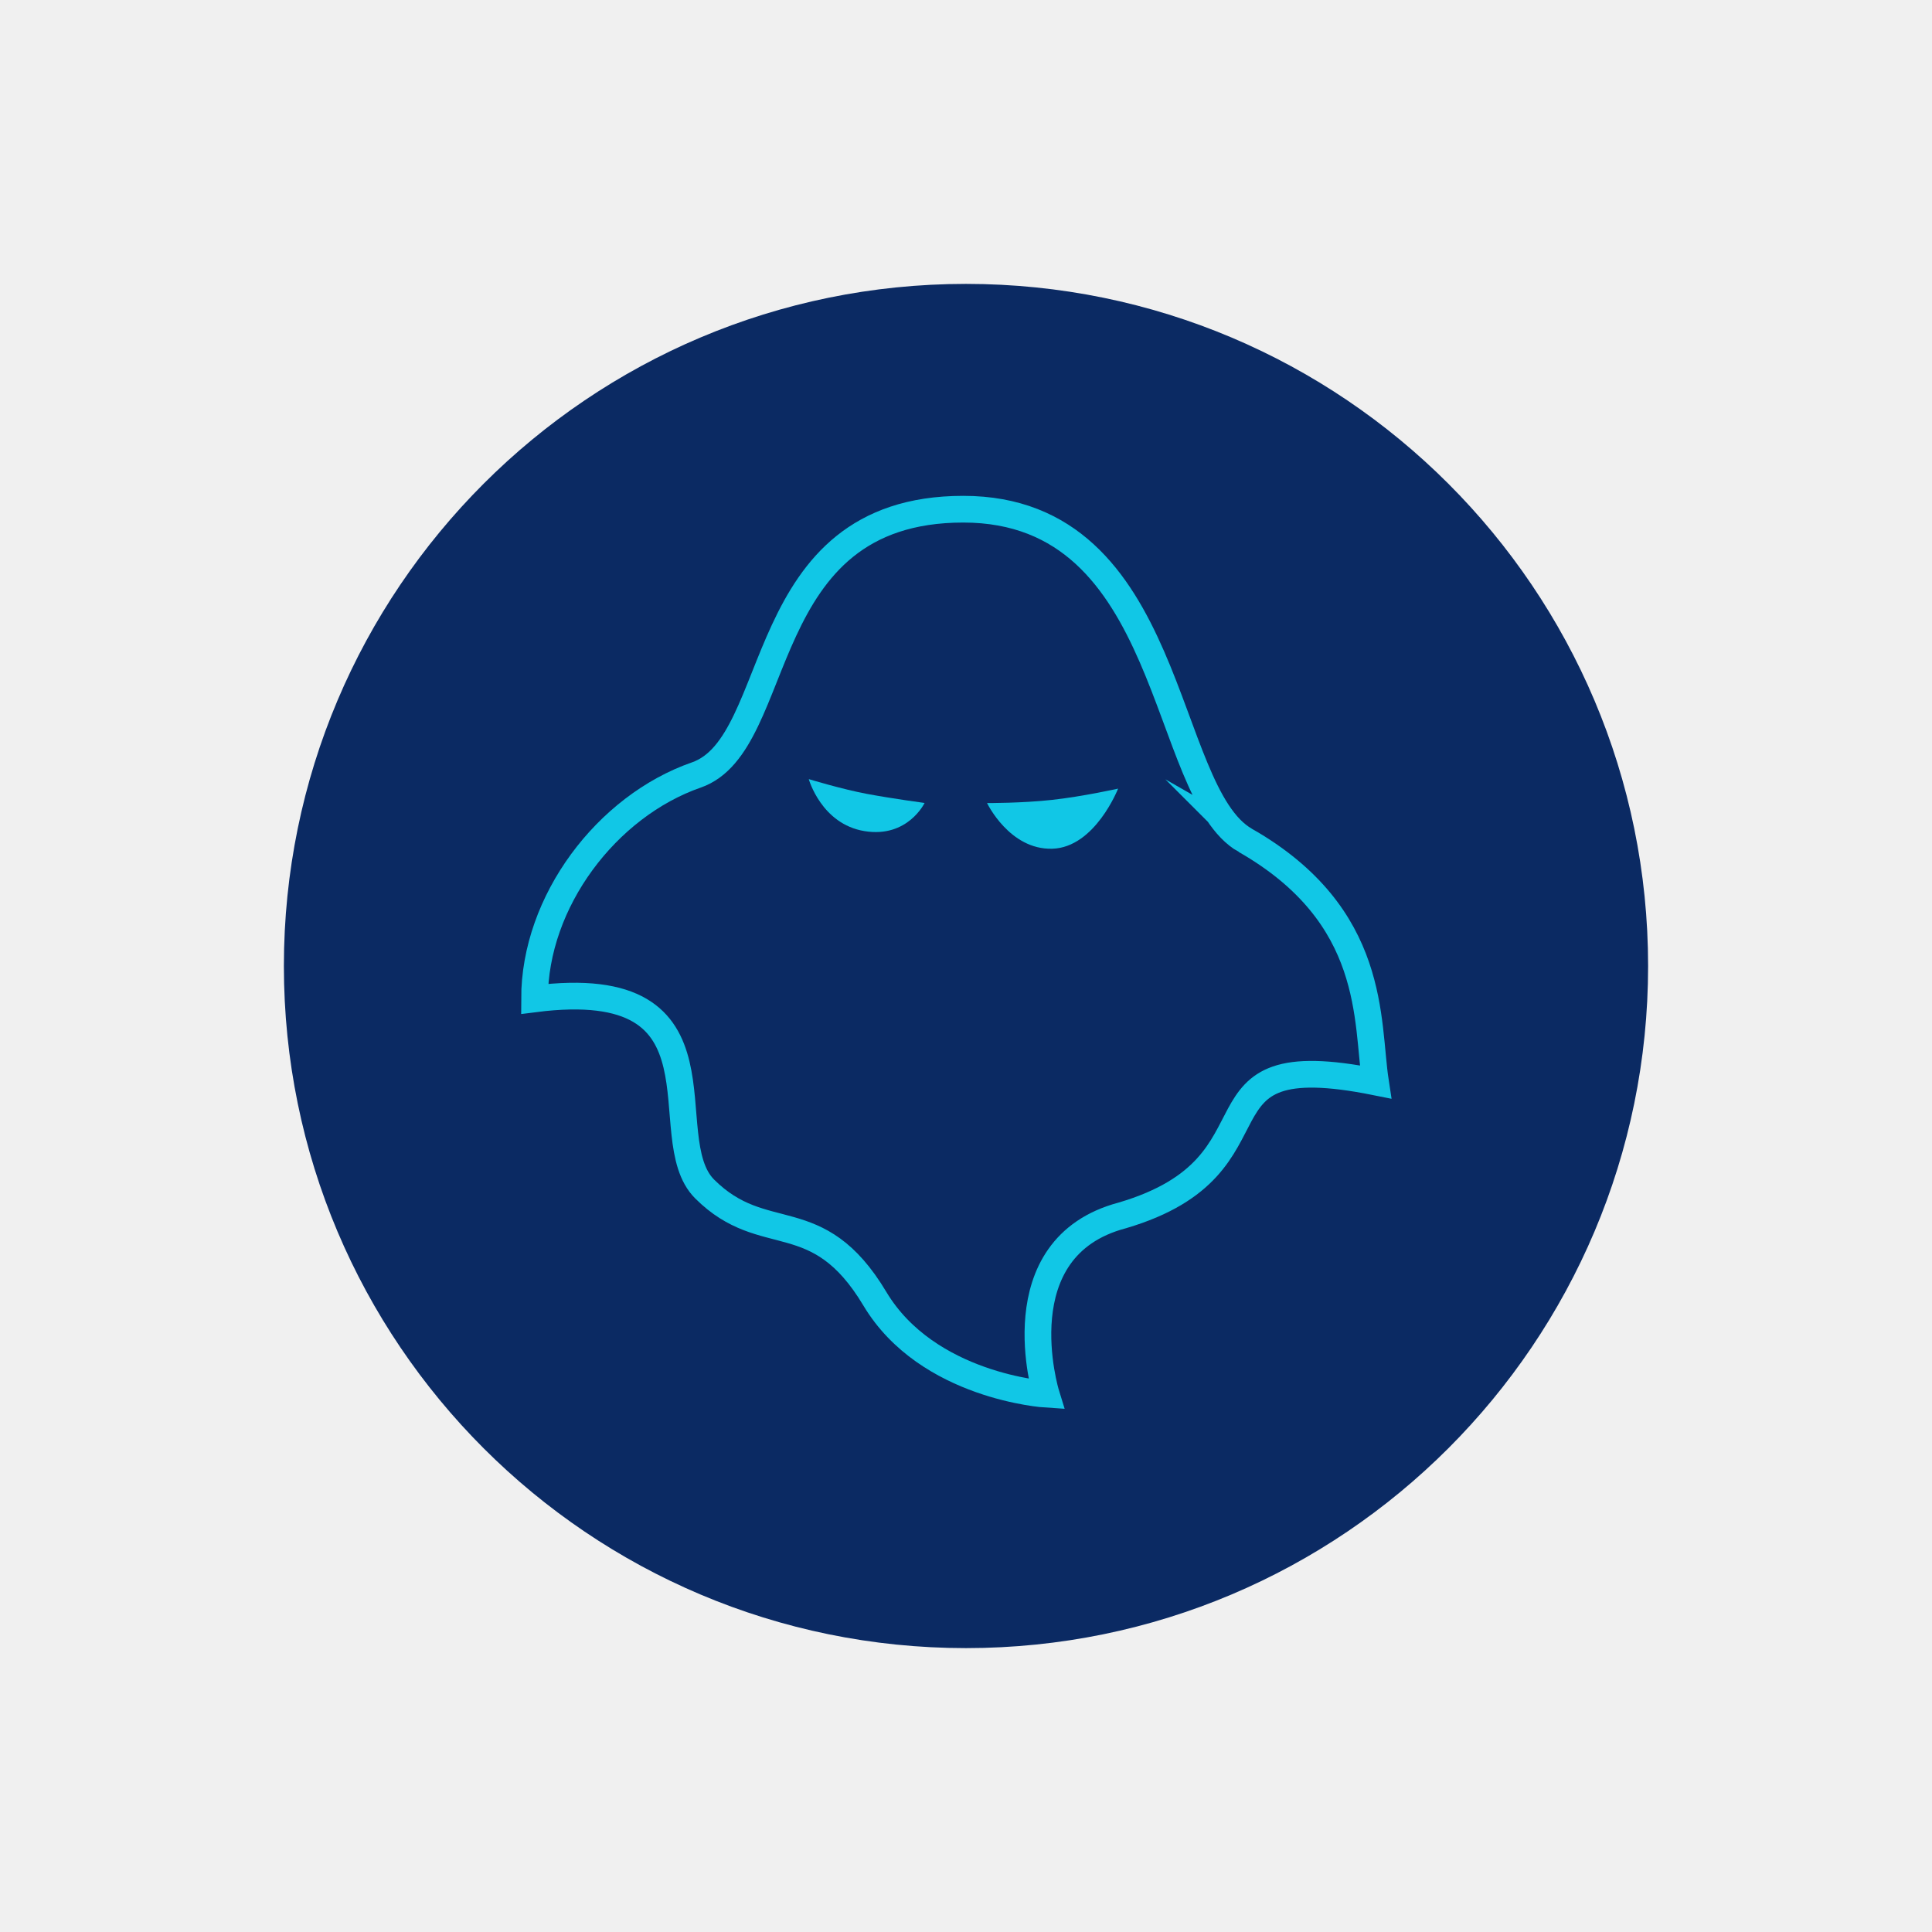
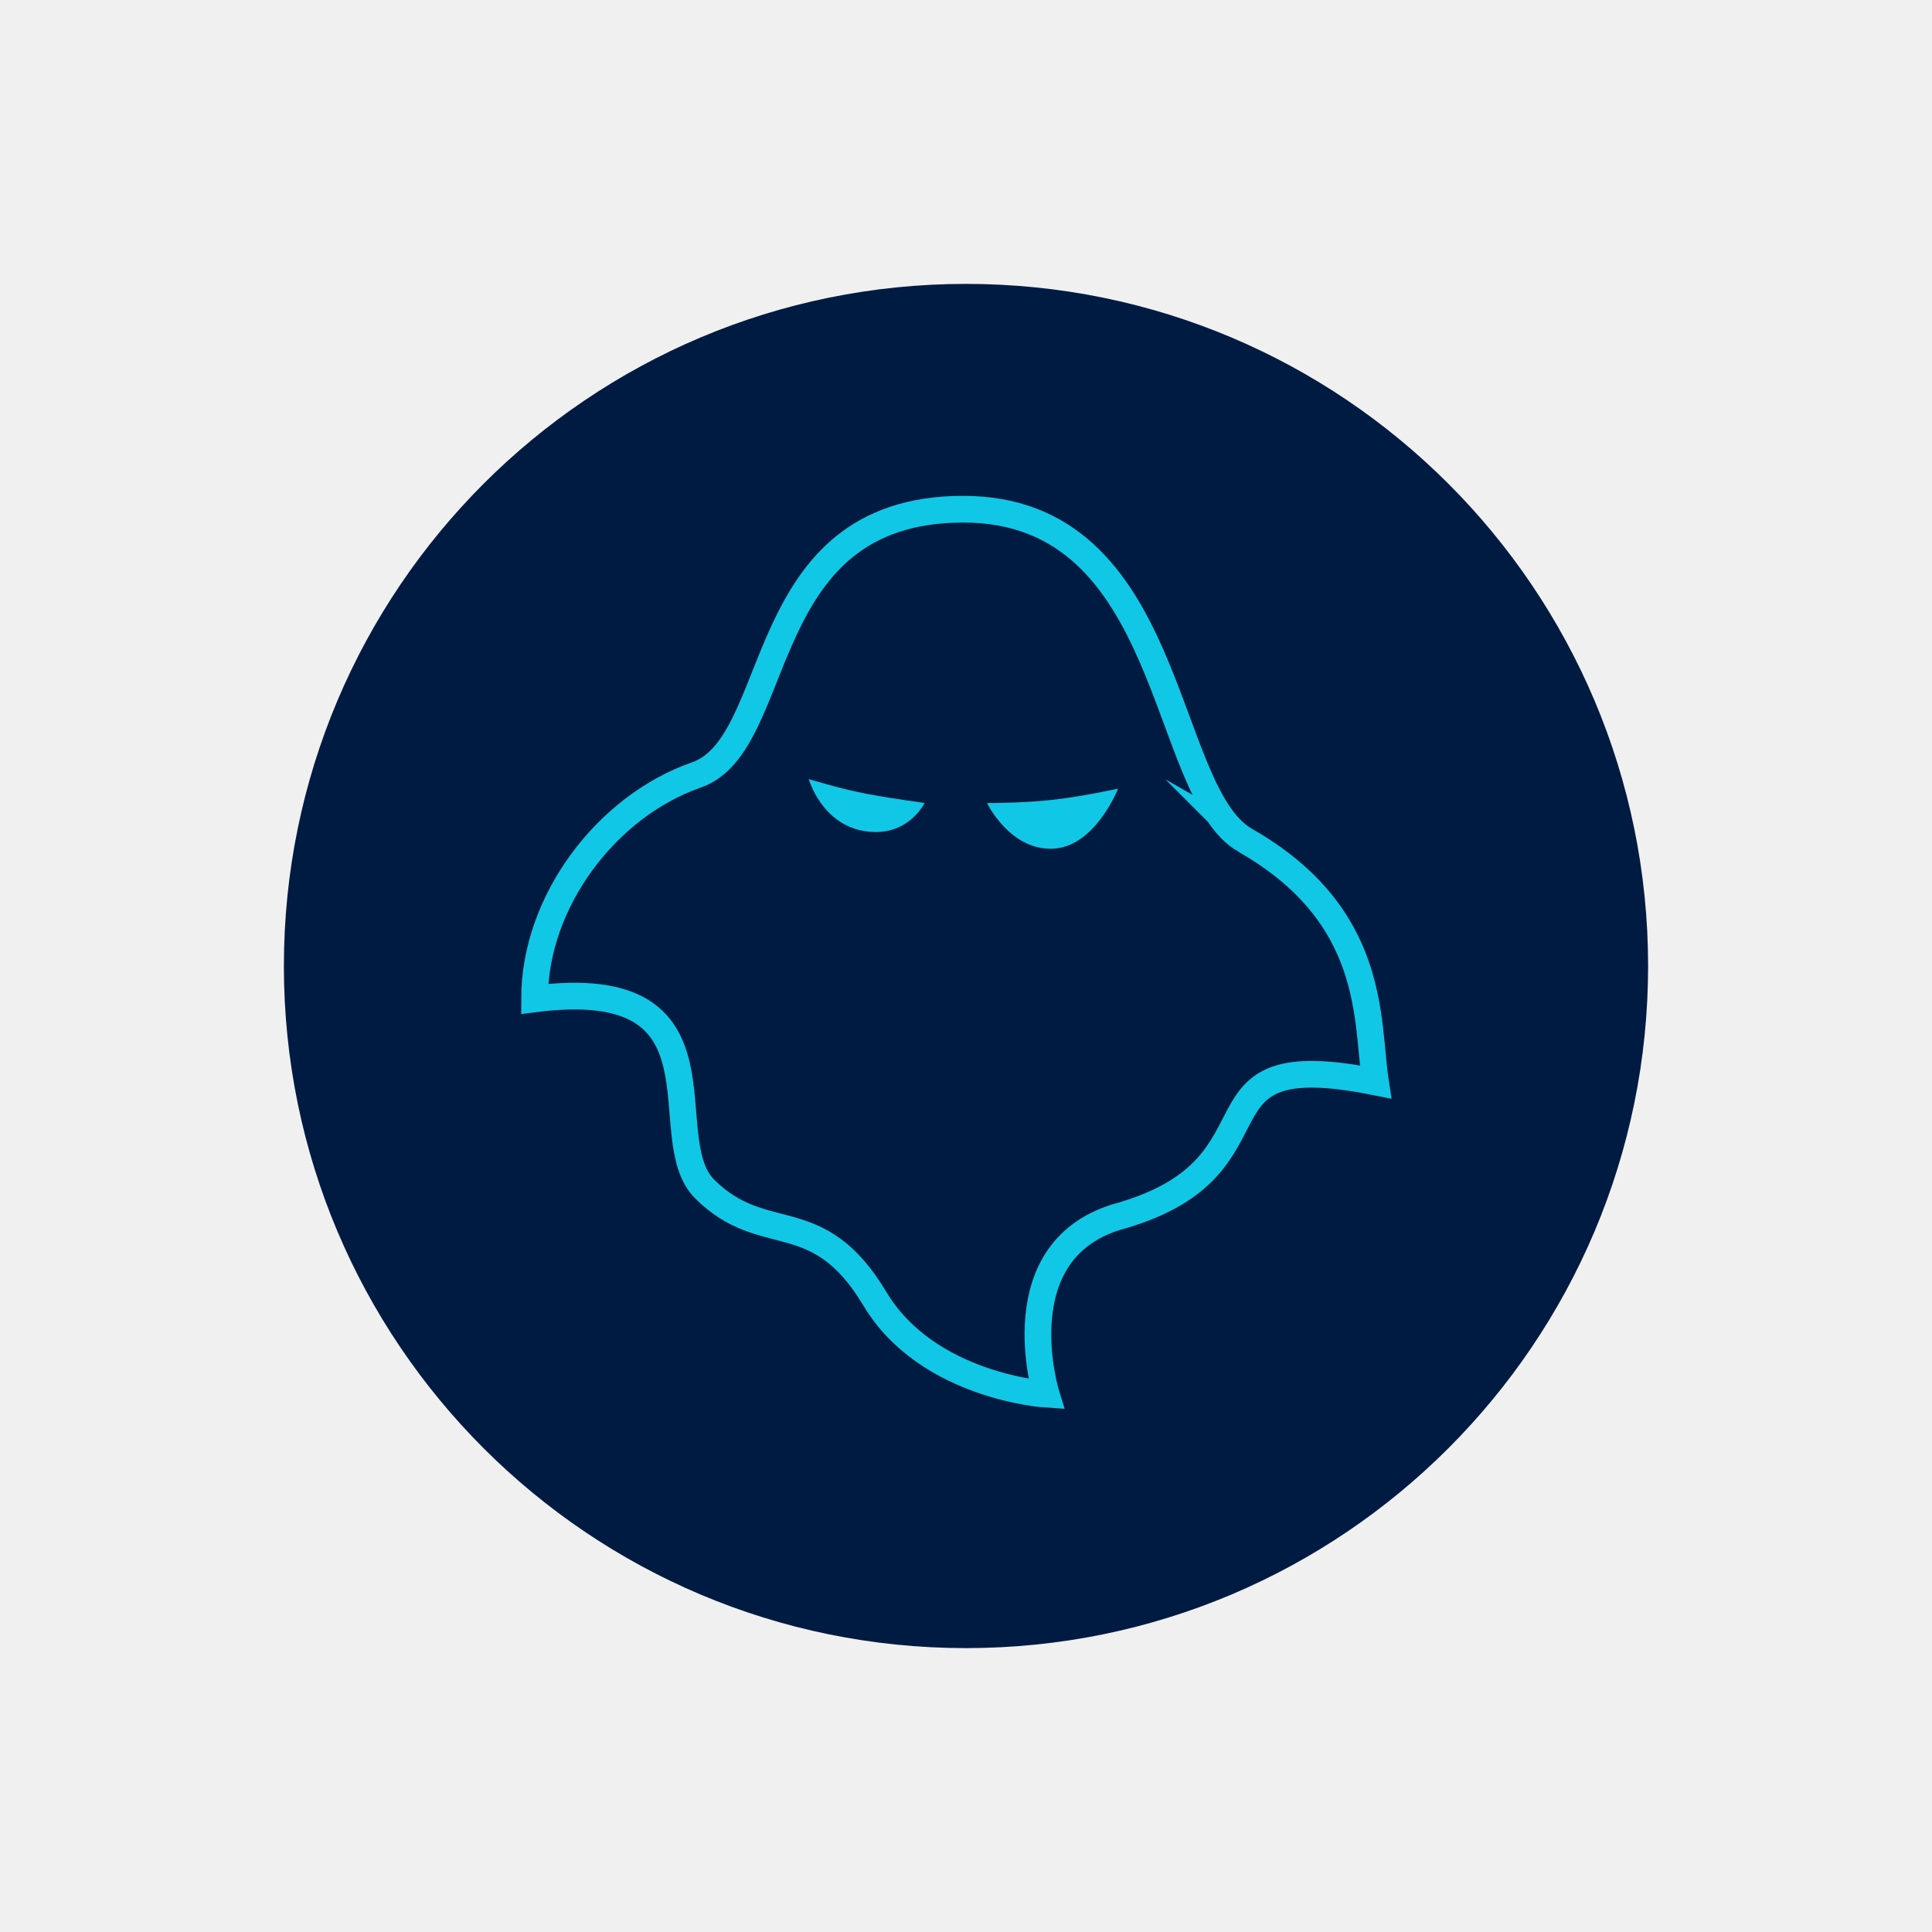
<svg xmlns="http://www.w3.org/2000/svg" xmlns:xlink="http://www.w3.org/1999/xlink" width="512" height="512" viewBox="0 0 135.467 135.467" version="1.1" id="svg8">
  <defs id="defs2">
    <linearGradient id="linearGradient943">
      <stop style="stop-color:#000000;stop-opacity:1;" offset="0" id="stop941" />
    </linearGradient>
    <linearGradient id="Spectre_Dark" gradientTransform="matrix(13.01503,0,0,13.01503,-105.5374,-78.93562)">
-       <stop style="stop-color:#0b2a63;stop-opacity:1;" offset="0" id="stop935" />
+       <stop style="stop-color:#001b41;stop-opacity:1;" offset="0" id="stop935" />
    </linearGradient>
    <linearGradient id="Spectre" gradientTransform="translate(3.697883,7.395766)">
      <stop style="stop-color:#11c7e6;stop-opacity:1;" offset="0" id="stop929" />
    </linearGradient>
    <linearGradient id="linearGradient897">
      <stop style="stop-color:#000000;stop-opacity:1;" offset="0" id="stop895" />
    </linearGradient>
    <linearGradient xlink:href="#Spectre" id="linearGradient933" x1="0.731" y1="16.79" x2="11.938" y2="16.79" gradientUnits="userSpaceOnUse" gradientTransform="matrix(5.753954,0,0,5.753954,30.9992,130.6885)" />
    <linearGradient xlink:href="#Spectre_Dark" id="linearGradient974" gradientUnits="userSpaceOnUse" gradientTransform="matrix(6.170461,0,0,6.170461,26.69435,123.7357)" />
  </defs>
  <g id="layer1" transform="translate(0,-161.5333)" style="display:inline">
    <circle style="fill:url(#linearGradient974);fill-opacity:1;stroke:none;stroke-width:1.258;stroke-linecap:round;stroke-miterlimit:4;stroke-dasharray:none;stroke-opacity:1;paint-order:markers stroke fill" id="path893" cx="67.733" cy="229.267" r="47.828" />
    <g id="g4221">
      <path style="fill:none;stroke:url(#linearGradient933);stroke-width:1.872;stroke-linecap:round;stroke-miterlimit:10;stroke-dasharray:none;stroke-opacity:1" class="st0" d="m 87.314,220.455 c -5.945,-3.395 -4.927,-23.218 -19.773,-23.218 -14.846,0 -12.43,16.45 -18.716,18.636 -6.285,2.186 -11.345,8.868 -11.345,15.699 14.29,-1.824 8.286,9.696 11.927,13.329 4.175,4.166 7.891,0.935 11.935,7.695 3.695,6.178 12.014,6.699 12.014,6.699 0,0 -3.178,-10.295 5.345,-12.543 12.024,-3.553 3.992,-12.114 17.745,-9.355 -0.655,-4.279 0.134,-11.651 -9.133,-16.943 z" id="path817" />
-       <g id="g908" transform="matrix(6.170461,0,0,6.170461,27.83109,124.6922)" style="fill:#11c7e6;fill-opacity:1">
-         <path d="m 5.996,15.095 c 0,0 -0.191,0.4 -0.682,0.32 -0.491,-0.08 -0.634,-0.591 -0.634,-0.591 0,0 0.378,0.115 0.662,0.168 0.284,0.053 0.654,0.103 0.654,0.103 z" id="ellipse819" style="fill:#11c7e6;fill-opacity:1;stroke-width:0.523" />
-         <path d="m 8.195,14.932 c 0,0 -0.262,0.669 -0.748,0.683 -0.486,0.014 -0.741,-0.519 -0.741,-0.519 0,0 0.392,0.002 0.738,-0.036 0.347,-0.038 0.751,-0.128 0.751,-0.128 z" id="ellipse819-7" style="fill:#11c7e6;fill-opacity:1;stroke-width:0.523" />
+       <g id="g908" transform="matrix(6.170461,0,0,6.170461,27.83109,124.6922)" style="fill:url(#Spectre);fill-opacity:1">
+         <path d="m 5.996,15.095 c 0,0 -0.191,0.4 -0.682,0.32 -0.491,-0.08 -0.634,-0.591 -0.634,-0.591 0,0 0.378,0.115 0.662,0.168 0.284,0.053 0.654,0.103 0.654,0.103 z" id="ellipse819" style="fill:url(#Spectre);fill-opacity:1;stroke-width:0.523" />
+         <path d="m 8.195,14.932 c 0,0 -0.262,0.669 -0.748,0.683 -0.486,0.014 -0.741,-0.519 -0.741,-0.519 0,0 0.392,0.002 0.738,-0.036 0.347,-0.038 0.751,-0.128 0.751,-0.128 z" id="ellipse819-7" style="fill:url(#Spectre);fill-opacity:1;stroke-width:0.523" />
      </g>
    </g>
  </g>
  <g id="layer2" style="display:none">
    <rect style="fill:url(#Spectre_Dark);fill-opacity:1;stroke:none;stroke-width:2.499;stroke-linecap:round;stroke-linejoin:round;stroke-miterlimit:10;stroke-dasharray:none;stroke-opacity:1" id="rect5108" width="135.467" height="135.467" x="0" y="0" />
    <path fill="#164194" d="m 95.086,30.054 c -0.39,-0.417 -0.573,-0.937 -0.521,-1.484 0.052,-0.547 0.312,-1.067 0.729,-1.38 0.443,-0.338 1.015,-0.469 1.562,-0.338 0.547,0.104 1.015,0.443 1.276,0.911 0.234,0.442 0.755,0.755 1.276,0.755 0.26,0 0.495,-0.078 0.703,-0.182 0.338,-0.208 0.599,-0.521 0.703,-0.911 0.104,-0.39 0.052,-0.781 -0.156,-1.119 -0.677,-1.197 -1.848,-2.03 -3.228,-2.317 -1.093,-0.234 -2.291,-0.052 -3.28,0.495 l -0.234,0.182 c -0.781,0.364 -1.406,1.249 -1.458,1.328 l -0.208,0.364 c -0.364,0.625 -0.573,1.328 -0.625,2.03 -0.104,1.041 0.156,2.056 0.729,2.941 l 0.234,0.338 c 0.104,0.13 4.894,5.076 4.894,5.076 0.39,0.39 0.625,0.989 0.573,1.588 -0.052,0.599 -0.338,1.119 -0.833,1.484 -0.442,0.338 -1.067,0.495 -1.64,0.364 -0.364,-0.078 -0.703,-0.234 -0.963,-0.469 l -0.208,-0.208 -0.156,-0.208 c -0.026,-0.026 -0.026,-0.052 -0.052,-0.078 -0.26,-0.469 -0.755,-0.755 -1.276,-0.755 -0.26,0 -0.521,0.078 -0.729,0.208 -0.677,0.417 -0.911,1.249 -0.547,1.978 l 0.026,0.026 c 0.729,1.223 1.926,2.109 3.332,2.369 0.312,0.078 0.651,0.104 0.963,0.104 1.067,0 2.161,-0.364 3.02,-1.015 1.119,-0.833 1.848,-2.161 1.978,-3.592 0.104,-1.432 -0.417,-2.837 -1.406,-3.853 z m -8.512,8.252 v -9.579 c 0,-2.681 -2.187,-4.842 -4.842,-4.842 -2.681,0 -4.842,2.187 -4.842,4.842 v 9.605 c 0,2.681 2.187,4.842 4.842,4.842 2.681,-0.026 4.842,-2.187 4.842,-4.868 z m -6.768,0 v -9.579 c 0,-1.067 0.859,-1.926 1.926,-1.926 1.041,0 1.926,0.885 1.926,1.926 v 9.605 c 0,1.067 -0.859,1.926 -1.926,1.926 -1.067,-0.026 -1.926,-0.859 -1.926,-1.952 z M 62.756,24.665 c -0.26,-0.495 -0.781,-0.807 -1.328,-0.807 -0.104,0 -0.208,0 -0.286,0.026 -0.677,0.13 -1.145,0.729 -1.145,1.432 v 0.338 l 8.044,16.686 c 0.26,0.495 0.781,0.807 1.302,0.807 0.13,0 0.234,-0.026 0.338,-0.052 0.677,-0.13 1.145,-0.729 1.145,-1.432 v -0.312 c 0,0 -7.835,-16.243 -8.044,-16.686 z m 8.044,0.677 c 0,-0.833 -0.651,-1.458 -1.458,-1.458 -0.833,0 -1.458,0.651 -1.458,1.458 v 7.939 l 2.915,6.065 z M 59.971,41.689 c 0,0.833 0.651,1.458 1.458,1.458 0.833,0 1.458,-0.651 1.458,-1.458 V 33.75 L 59.971,27.685 Z m -7.549,0.052 c 0.911,-0.911 1.432,-2.135 1.432,-3.436 v -9.58 c 0,-1.302 -0.495,-2.499 -1.432,-3.436 -0.911,-0.911 -2.135,-1.432 -3.436,-1.432 -1.302,0 -2.499,0.495 -3.436,1.432 -0.911,0.911 -1.432,2.135 -1.432,3.436 v 9.605 c 0,1.302 0.495,2.499 1.432,3.436 0.911,0.911 2.135,1.432 3.436,1.432 1.302,-0.052 2.525,-0.547 3.436,-1.458 z m -5.336,-3.436 v -9.58 c 0,-0.521 0.208,-0.989 0.573,-1.354 0.364,-0.364 0.833,-0.573 1.354,-0.573 0.495,0 0.989,0.208 1.354,0.573 0.364,0.364 0.573,0.859 0.573,1.354 v 9.605 c 0,0.521 -0.208,0.989 -0.573,1.354 -0.364,0.364 -0.833,0.573 -1.354,0.573 -0.521,0 -1.015,-0.208 -1.354,-0.547 -0.39,-0.39 -0.573,-0.885 -0.573,-1.406 z M 38.001,25.16 c 0,-0.052 -0.026,-0.078 -0.026,-0.104 -0.182,-0.703 -0.807,-1.171 -1.536,-1.171 -0.885,0 -1.588,0.703 -1.588,1.562 v 16.087 c 0,0.911 0.703,1.614 1.588,1.614 0.911,0 1.614,-0.703 1.614,-1.614 v -16.061 c 0,-0.078 0,-0.156 -0.026,-0.26 z" id="path860" style="fill:#ffffff;fill-opacity:1;stroke-width:0.26" />
    <path d="M 97.352,50.777 H 38.455 a 3.681,3.681 0 0 0 -3.681,3.681 v 42.332 a 3.681,3.681 0 0 0 3.681,3.681 h 19.326 v 5.522 a 1.841,1.841 0 0 1 -1.841,1.841 h -6.442 a 0.92,0.92 0 0 0 0,1.841 H 65.143 a 0.92,0.92 0 0 0 0,-1.841 h -6.019 a 3.681,3.681 0 0 0 0.497,-1.841 v -5.522 h 3.681 a 0.92,0.92 0 0 0 0,-1.841 H 38.455 A 1.841,1.841 0 0 1 36.615,96.79 V 54.458 a 1.841,1.841 0 0 1 1.841,-1.841 H 97.352 a 1.841,1.841 0 0 1 1.841,1.841 v 23.007 a 0.92,0.92 0 0 0 1.841,0 V 54.458 a 3.681,3.681 0 0 0 -3.681,-3.681 z" style="fill:#ffffff;fill-opacity:1;stroke-width:0.46" id="path3800" />
    <g id="g4221-1" style="display:inline" transform="translate(158.5109,-161.4614)" />
    <g id="g4221-2" style="display:inline" transform="matrix(0.6616979,0,0,0.6616979,38.05811,-60.98061)">
-       <path style="fill:none;stroke:#0b9dcc;stroke-width:2.752;stroke-linecap:round;stroke-miterlimit:10;stroke-dasharray:none;stroke-opacity:1" class="st0" d="m 87.314,220.455 c -5.945,-3.395 -4.927,-23.218 -19.773,-23.218 -14.846,0 -12.43,16.45 -18.716,18.636 -6.285,2.186 -11.345,8.868 -11.345,15.699 14.29,-1.824 8.286,9.696 11.927,13.329 4.175,4.166 7.891,0.935 11.935,7.695 3.695,6.178 12.014,6.699 12.014,6.699 0,0 -3.178,-10.295 5.345,-12.543 12.024,-3.553 3.992,-12.114 17.745,-9.355 -0.655,-4.279 0.134,-11.651 -9.133,-16.943 z" id="path817-7" />
+       <path style="fill:none;stroke:url(#Spectre);stroke-width:2.752;stroke-linecap:round;stroke-miterlimit:10;stroke-dasharray:none;stroke-opacity:1" class="st0" d="m 87.314,220.455 c -2.965,-1.694 -4.198,-7.474 -6.532,-12.843 -2.345,-5.395 -5.8,-10.375 -13.241,-10.375 -14.846,0 -12.43,16.45 -18.716,18.636 -6.285,2.186 -11.345,8.868 -11.345,15.699 14.29,-1.824 8.286,9.696 11.927,13.329 4.175,4.166 7.891,0.935 11.935,7.695 3.695,6.178 12.014,6.699 12.014,6.699 0,0 -3.178,-10.295 5.345,-12.543 12.024,-3.553 3.992,-12.114 17.745,-9.355 -0.655,-4.279 0.134,-11.651 -9.133,-16.943 z" id="path817-7" />
      <g id="g908-6" transform="matrix(6.79377,0,0,6.79377,24.91361,115.4524)" style="fill:#0b9dcc;fill-opacity:1">
-         <path d="m 5.996,15.095 c 0,0 -0.191,0.4 -0.682,0.32 -0.491,-0.08 -0.634,-0.591 -0.634,-0.591 0,0 0.378,0.115 0.662,0.168 0.284,0.053 0.654,0.103 0.654,0.103 z" id="ellipse819-5" style="fill:#0b9dcc;fill-opacity:1;stroke-width:0.523" />
-         <path d="m 8.011,14.955 c 0,0 -0.262,0.669 -0.748,0.683 -0.486,0.014 -0.741,-0.519 -0.741,-0.519 0,0 0.392,0.002 0.738,-0.036 0.347,-0.038 0.751,-0.128 0.751,-0.128 z" id="ellipse819-7-6" style="fill:#0b9dcc;fill-opacity:1;stroke-width:0.523" />
+         <path d="m 5.996,15.095 c 0,0 -0.191,0.4 -0.682,0.32 -0.491,-0.08 -0.634,-0.591 -0.634,-0.591 0,0 0.378,0.115 0.662,0.168 0.284,0.053 0.654,0.103 0.654,0.103 z" id="ellipse819-5" style="fill:url(#Spectre);fill-opacity:1;stroke-width:0.523" />
+         <path d="m 8.011,14.955 c 0,0 -0.262,0.669 -0.748,0.683 -0.486,0.014 -0.741,-0.519 -0.741,-0.519 0,0 0.392,0.002 0.738,-0.036 0.347,-0.038 0.751,-0.128 0.751,-0.128 z" id="ellipse819-7-6" style="fill:url(#Spectre);fill-opacity:1;stroke-width:0.523" />
      </g>
    </g>
  </g>
  <style id="style815" type="text/css">
	.st0{fill:none;stroke:#000000;stroke-width:2;stroke-linecap:round;stroke-miterlimit:10;}
</style>
</svg>
